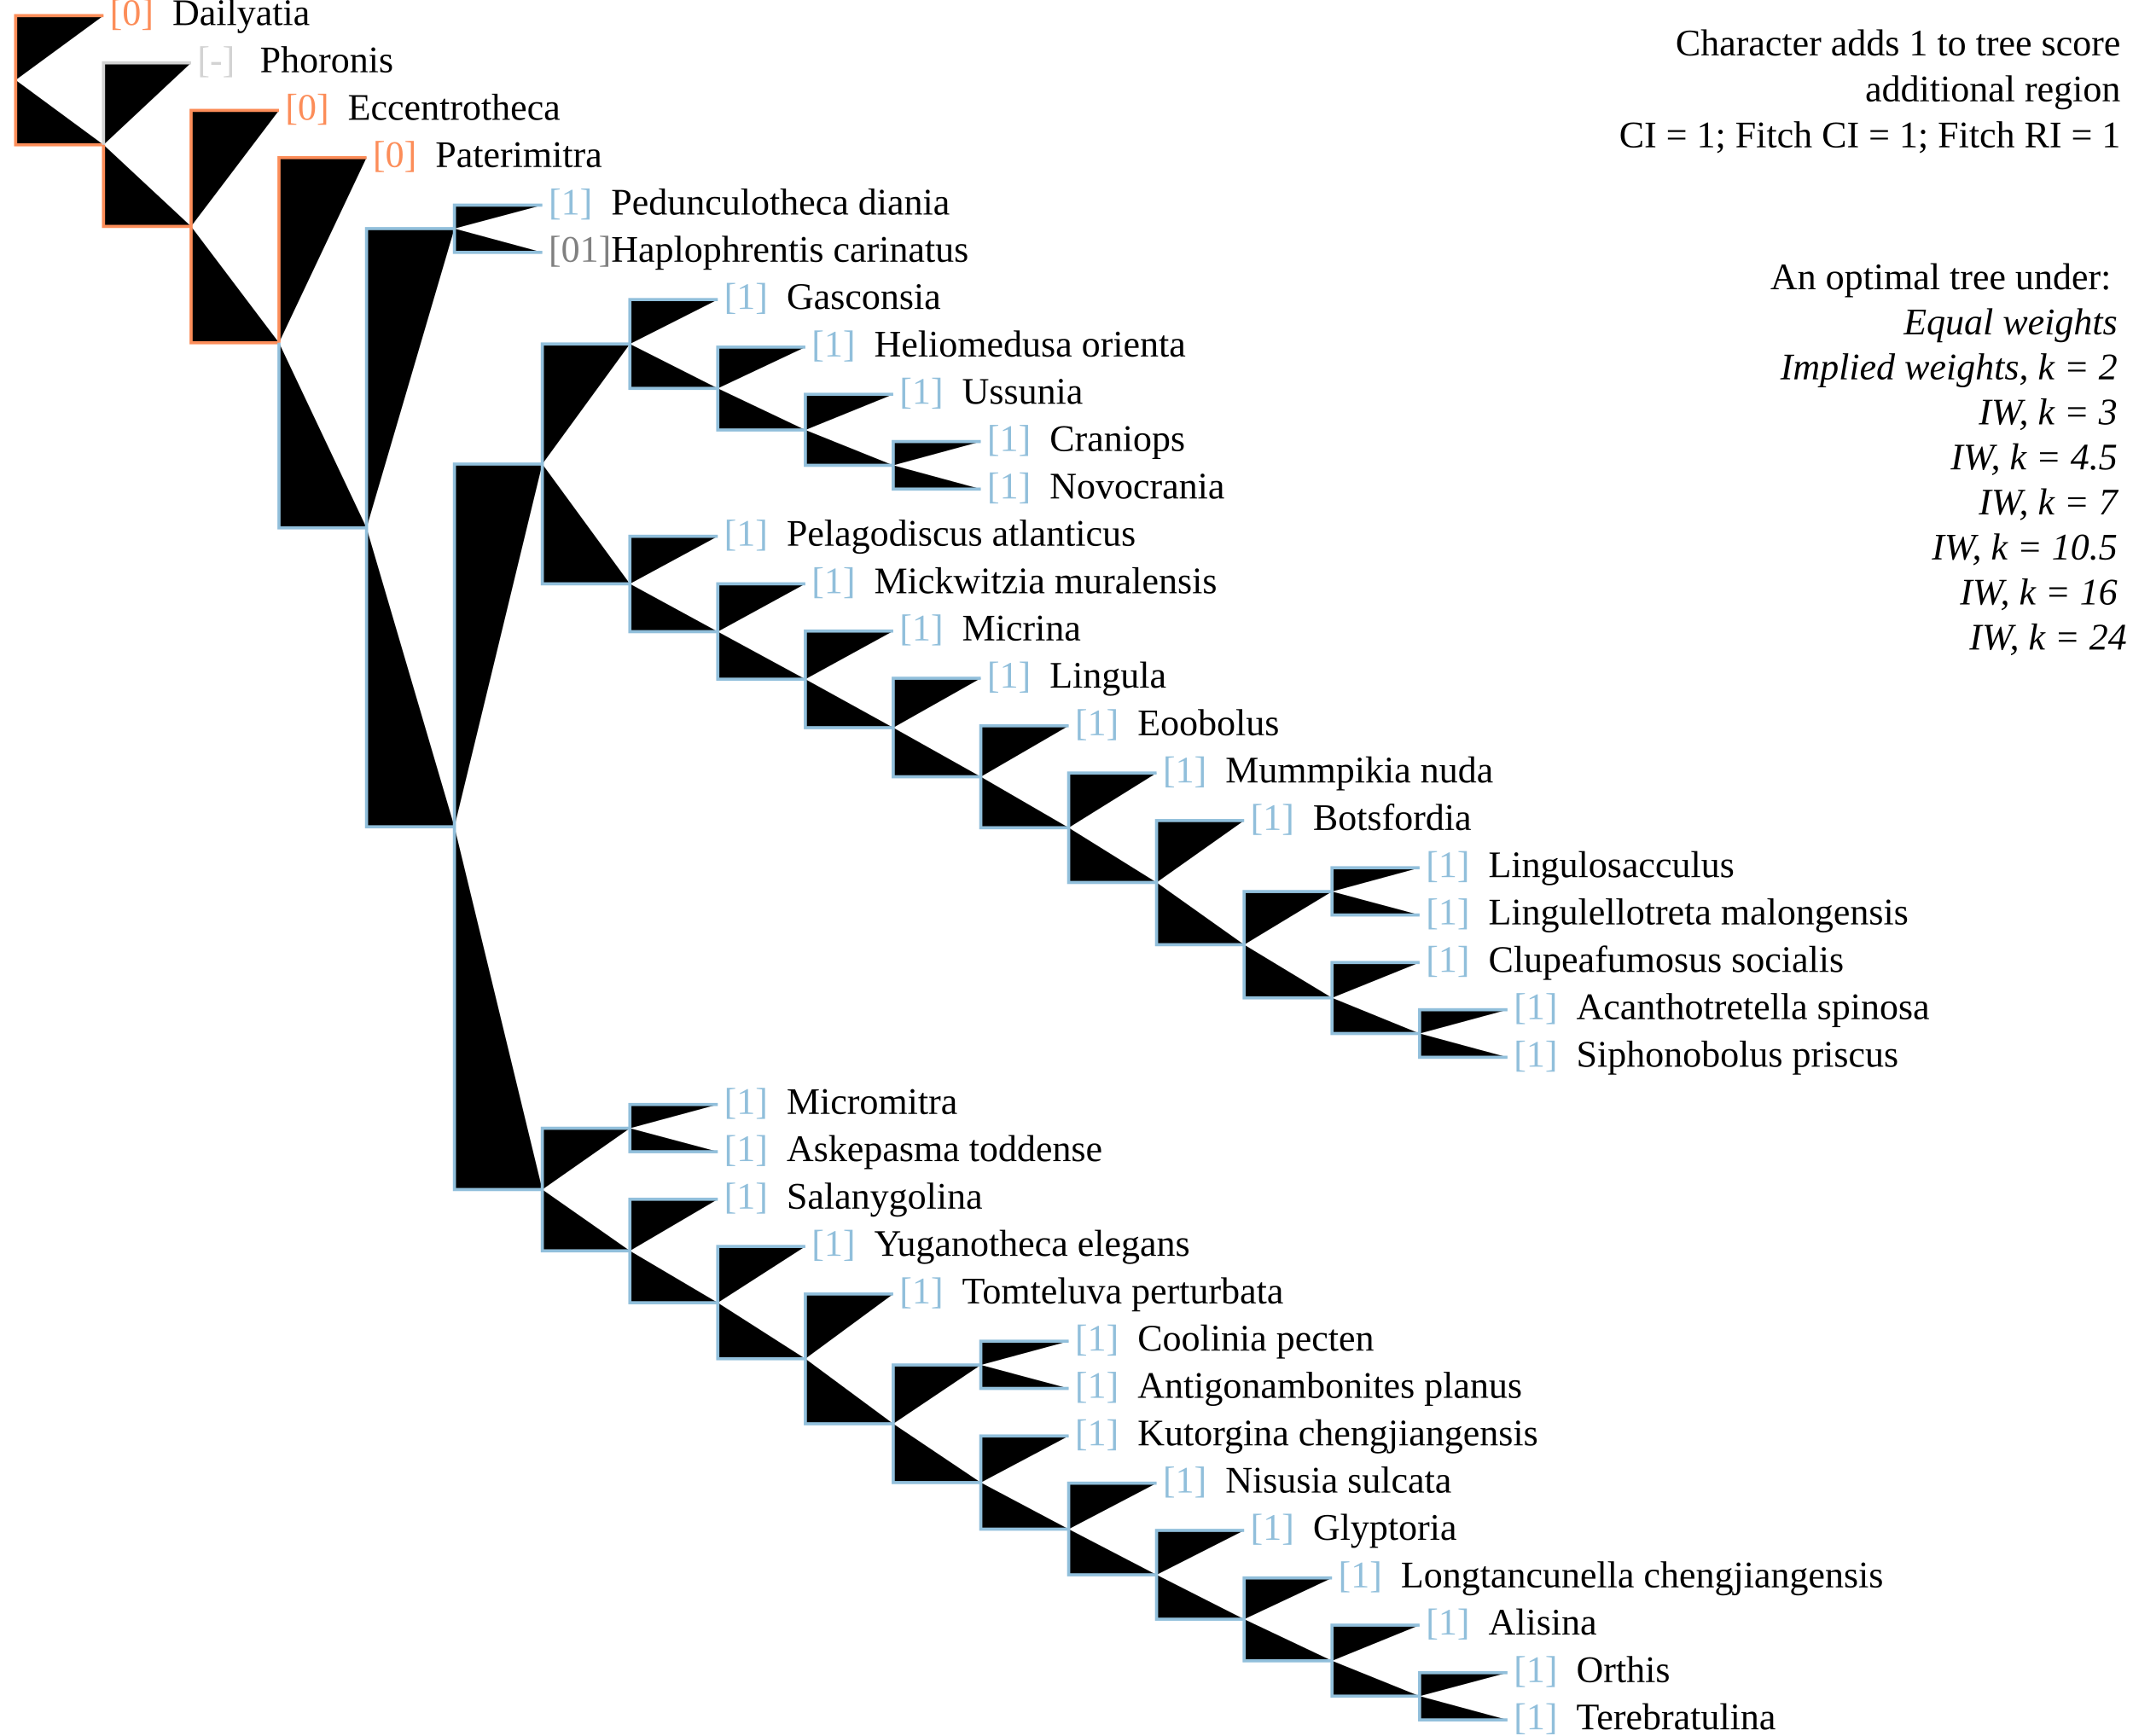
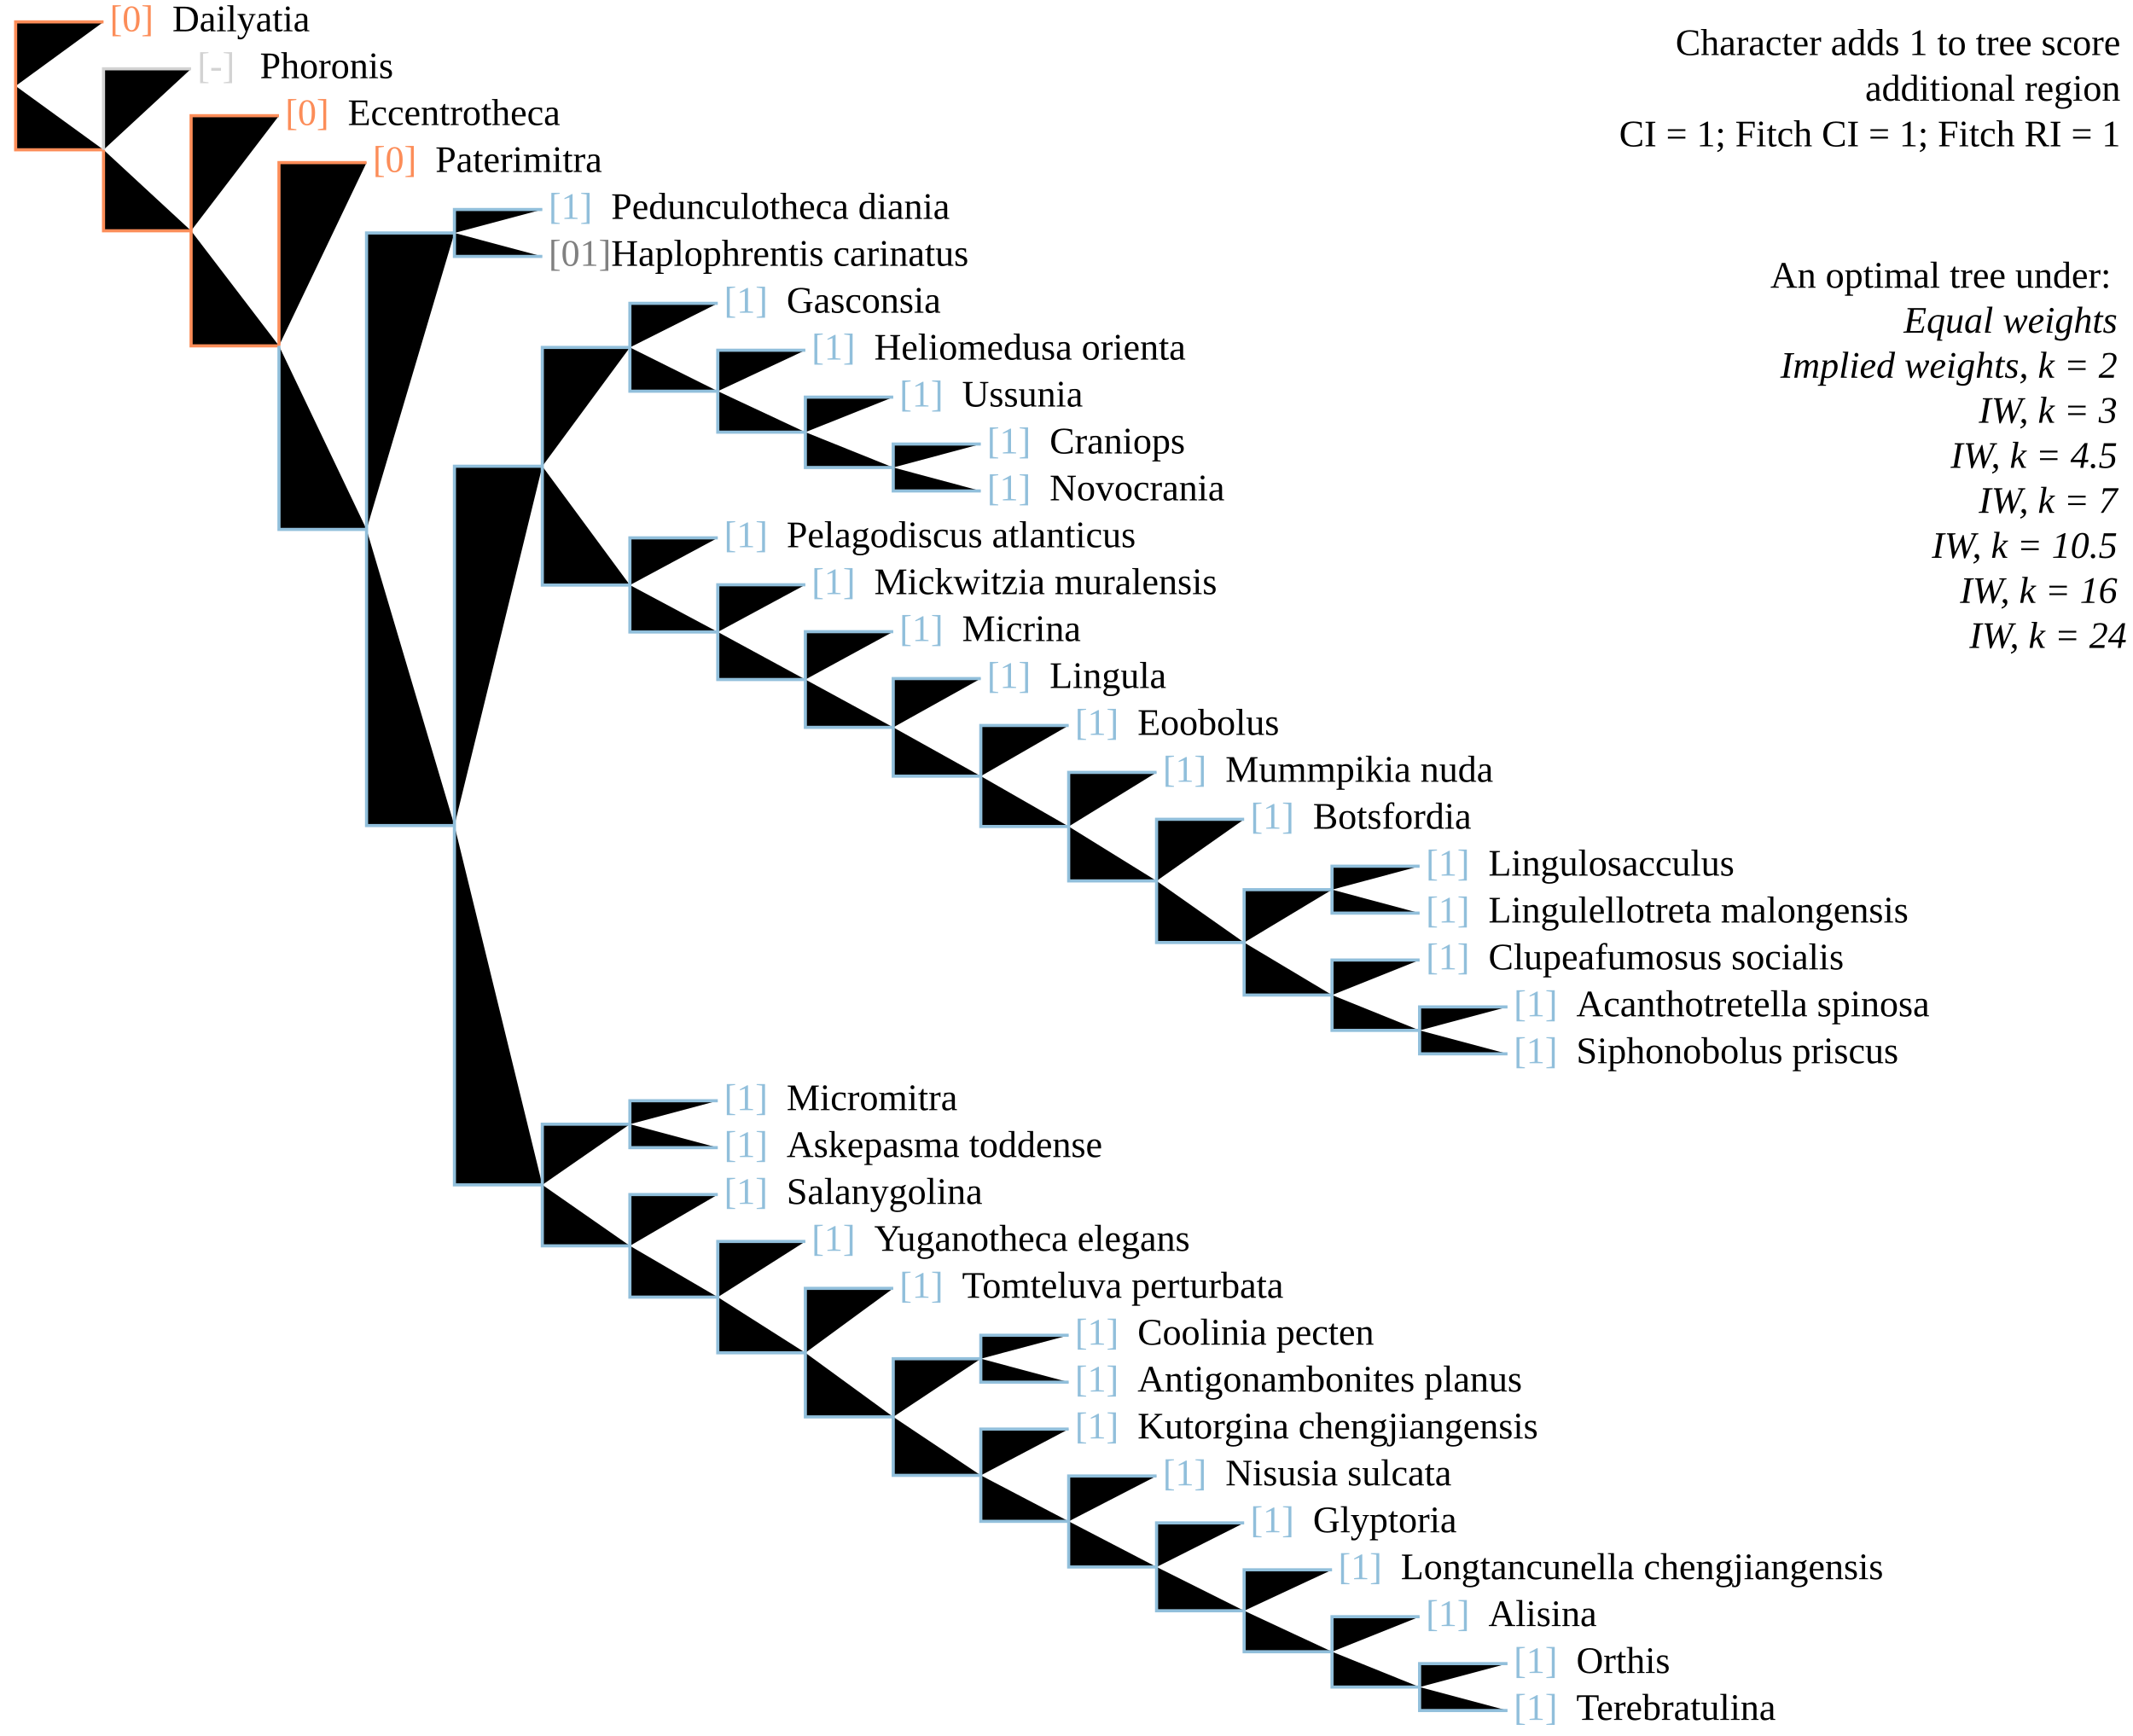
<svg xmlns="http://www.w3.org/2000/svg" version="1.1" width="682" height="555" class="tree" char="3">
-   <text x="678" y="17.7" text-anchor="end" class="stepsLabel">Character adds <tspan class="score">1</tspan> to tree score</text>
-   <text x="678" y="32.4" text-anchor="end" class="stepsLabel">
+   <text x="678" y="17.6" text-anchor="end" class="stepsLabel">Character adds <tspan class="score">1</tspan> to tree score</text>
+   <text x="678" y="32.2" text-anchor="end" class="stepsLabel">
    <tspan class="score" /> additional region</text>
-   <text x="678" y="47.1" text-anchor="end" class="stepsLabel">CI = 1; Fitch CI = 1; Fitch RI = 1</text>
-   <text x="678" y="76.5" text-anchor="end" class="stepsLabel">
+   <text x="678" y="46.8" text-anchor="end" class="stepsLabel">CI = 1; Fitch CI = 1; Fitch RI = 1</text>
+   <text x="678" y="76" text-anchor="end" class="stepsLabel">
    <tspan dy="16">An optimal tree under:</tspan>
    <tspan x="680" style="font-style:italic" class="thisAn" dy="1.2em">Equal weights</tspan>
    <tspan x="680" style="font-style:italic" class="notThisAn" dy="1.2em">Implied weights, k = 2</tspan>
    <tspan x="680" style="font-style:italic" class="notThisAn" dy="1.2em">IW, k = 3</tspan>
    <tspan x="680" style="font-style:italic" class="notThisAn" dy="1.2em">IW, k = 4.5</tspan>
    <tspan x="680" style="font-style:italic" class="notThisAn" dy="1.2em">IW, k = 7</tspan>
    <tspan x="680" style="font-style:italic" class="notThisAn" dy="1.2em">IW, k = 10.5</tspan>
    <tspan x="680" style="font-style:italic" class="notThisAn" dy="1.2em">IW, k = 16</tspan>
    <tspan x="680" style="font-style:italic" class="notThisAn" dy="1.2em">IW, k = 24</tspan>
  </text>
-   <text x="35.1" y="8" fill="#fc8d59" class="flag">[0]</text>
-   <text x="55.1" y="8" class="taxonLabel">Dailyatia</text>
-   <text x="91.2" y="38.3" fill="#fc8d59" class="flag">[0]</text>
-   <text x="111.2" y="38.3" class="taxonLabel">Eccentrotheca</text>
-   <text x="63.1" y="23.1" fill="lightgrey" class="flag">[-]</text>
-   <text x="83.1" y="23.1" class="taxonLabel">Phoronis</text>
-   <text x="119.2" y="53.4" fill="#fc8d59" class="flag">[0]</text>
-   <text x="139.2" y="53.4" class="taxonLabel">Paterimitra</text>
-   <text x="175.4" y="68.6" fill="#91bfdb" class="flag">[1]</text>
-   <text x="195.4" y="68.6" class="taxonLabel">Pedunculotheca diania</text>
-   <text x="175.4" y="83.7" fill="grey" class="flag">[01]</text>
-   <text x="195.4" y="83.7" class="taxonLabel">Haplophrentis carinatus</text>
-   <text x="231.5" y="98.8" fill="#91bfdb" class="flag">[1]</text>
-   <text x="251.5" y="98.8" class="taxonLabel">Gasconsia</text>
-   <text x="259.5" y="114" fill="#91bfdb" class="flag">[1]</text>
-   <text x="279.5" y="114" class="taxonLabel">Heliomedusa orienta</text>
-   <text x="287.6" y="129.1" fill="#91bfdb" class="flag">[1]</text>
-   <text x="307.6" y="129.1" class="taxonLabel">Ussunia</text>
-   <text x="315.6" y="144.2" fill="#91bfdb" class="flag">[1]</text>
-   <text x="335.6" y="144.2" class="taxonLabel">Craniops</text>
-   <text x="315.6" y="159.4" fill="#91bfdb" class="flag">[1]</text>
-   <text x="335.6" y="159.4" class="taxonLabel">Novocrania</text>
-   <text x="231.5" y="174.5" fill="#91bfdb" class="flag">[1]</text>
-   <text x="251.5" y="174.5" class="taxonLabel">Pelagodiscus atlanticus</text>
-   <text x="259.5" y="189.7" fill="#91bfdb" class="flag">[1]</text>
-   <text x="279.5" y="189.7" class="taxonLabel">Mickwitzia muralensis</text>
-   <text x="287.6" y="204.8" fill="#91bfdb" class="flag">[1]</text>
-   <text x="307.6" y="204.8" class="taxonLabel">Micrina</text>
-   <text x="315.6" y="219.9" fill="#91bfdb" class="flag">[1]</text>
-   <text x="335.6" y="219.9" class="taxonLabel">Lingula</text>
-   <text x="343.7" y="235.1" fill="#91bfdb" class="flag">[1]</text>
-   <text x="363.7" y="235.1" class="taxonLabel">Eoobolus</text>
-   <text x="371.8" y="250.2" fill="#91bfdb" class="flag">[1]</text>
-   <text x="391.8" y="250.2" class="taxonLabel">Mummpikia nuda</text>
-   <text x="399.8" y="265.4" fill="#91bfdb" class="flag">[1]</text>
-   <text x="419.8" y="265.4" class="taxonLabel">Botsfordia</text>
-   <text x="455.9" y="280.5" fill="#91bfdb" class="flag">[1]</text>
-   <text x="475.9" y="280.5" class="taxonLabel">Lingulosacculus</text>
-   <text x="455.9" y="295.6" fill="#91bfdb" class="flag">[1]</text>
-   <text x="475.9" y="295.6" class="taxonLabel">Lingulellotreta malongensis</text>
-   <text x="455.9" y="310.8" fill="#91bfdb" class="flag">[1]</text>
-   <text x="475.9" y="310.8" class="taxonLabel">Clupeafumosus socialis</text>
-   <text x="484" y="325.9" fill="#91bfdb" class="flag">[1]</text>
-   <text x="504" y="325.9" class="taxonLabel">Acanthotretella spinosa</text>
-   <text x="484" y="341.1" fill="#91bfdb" class="flag">[1]</text>
-   <text x="504" y="341.1" class="taxonLabel">Siphonobolus priscus</text>
-   <text x="231.5" y="371.3" fill="#91bfdb" class="flag">[1]</text>
-   <text x="251.5" y="371.3" class="taxonLabel">Askepasma toddense</text>
-   <text x="231.5" y="356.2" fill="#91bfdb" class="flag">[1]</text>
-   <text x="251.5" y="356.2" class="taxonLabel">Micromitra</text>
-   <text x="231.5" y="386.5" fill="#91bfdb" class="flag">[1]</text>
-   <text x="251.5" y="386.5" class="taxonLabel">Salanygolina</text>
-   <text x="287.6" y="416.8" fill="#91bfdb" class="flag">[1]</text>
-   <text x="307.6" y="416.8" class="taxonLabel">Tomteluva perturbata</text>
-   <text x="259.5" y="401.6" fill="#91bfdb" class="flag">[1]</text>
-   <text x="279.5" y="401.6" class="taxonLabel">Yuganotheca elegans</text>
-   <text x="343.7" y="462.2" fill="#91bfdb" class="flag">[1]</text>
-   <text x="363.7" y="462.2" class="taxonLabel">Kutorgina chengjiangensis</text>
-   <text x="371.8" y="477.3" fill="#91bfdb" class="flag">[1]</text>
-   <text x="391.8" y="477.3" class="taxonLabel">Nisusia sulcata</text>
-   <text x="399.8" y="492.4" fill="#91bfdb" class="flag">[1]</text>
-   <text x="419.8" y="492.4" class="taxonLabel">Glyptoria</text>
-   <text x="427.9" y="507.6" fill="#91bfdb" class="flag">[1]</text>
-   <text x="447.9" y="507.6" class="taxonLabel">Longtancunella chengjiangensis</text>
-   <text x="455.9" y="522.7" fill="#91bfdb" class="flag">[1]</text>
-   <text x="475.9" y="522.7" class="taxonLabel">Alisina</text>
-   <text x="484" y="537.9" fill="#91bfdb" class="flag">[1]</text>
-   <text x="504" y="537.9" class="taxonLabel">Orthis</text>
-   <text x="484" y="553" fill="#91bfdb" class="flag">[1]</text>
-   <text x="504" y="553" class="taxonLabel">Terebratulina</text>
-   <text x="343.7" y="431.9" fill="#91bfdb" class="flag">[1]</text>
-   <text x="363.7" y="431.9" class="taxonLabel">Coolinia pecten</text>
-   <text x="343.7" y="447" fill="#91bfdb" class="flag">[1]</text>
-   <text x="363.7" y="447" class="taxonLabel">Antigonambonites planus</text>
-   <path d="M5,25.6V5H33.1M5,25.6V46.3H33.1M33.1,46.3V72.4H61.1M61.1,72.4V35.3H89.2M61.1,72.4V109.6H89.2M89.2,109.6V50.4H117.2" stroke="#fc8d59" />
-   <path d="M33.1,46.3V20.1H61.1" stroke="lightgrey" class="inapplicable" />
-   <path d="M89.2,109.6V168.8H117.2M117.2,168.8V73.1H145.3M145.3,73.1V65.6H173.4M145.3,73.1V80.7H173.4M117.2,168.8V264.4H145.3M145.3,264.4V148.4H173.4M173.4,148.4V110H201.4M201.4,110V95.8H229.5M201.4,110V124.2H229.5M229.5,124.2V111H257.5M229.5,124.2V137.5H257.5M257.5,137.5V126.1H285.6M257.5,137.5V148.8H285.6M285.6,148.8V141.2H313.6M285.6,148.8V156.4H313.6M173.4,148.4V186.7H201.4M201.4,186.7V171.5H229.5M201.4,186.7V202H229.5M229.5,202V186.7H257.5M229.5,202V217.2H257.5M257.5,217.2V201.8H285.6M257.5,217.2V232.7H285.6M285.6,232.7V216.9H313.6M285.6,232.7V248.4H313.6M313.6,248.4V232.1H341.7M313.6,248.4V264.7H341.7M341.7,264.7V247.2H369.8M341.7,264.7V282.2H369.8M369.8,282.2V262.4H397.8M369.8,282.2V302.1H397.8M397.8,302.1V285.1H425.9M425.9,285.1V277.5H453.9M425.9,285.1V292.6H453.9M397.8,302.1V319.1H425.9M425.9,319.1V307.8H453.9M425.9,319.1V330.5H453.9M453.9,330.5V322.9H482M453.9,330.5V338.1H482M145.3,264.4V380.4H173.4M173.4,380.4V360.8H201.4M201.4,360.8V353.2H229.5M201.4,360.8V368.3H229.5M173.4,380.4V400H201.4M201.4,400V383.5H229.5M201.4,400V416.6H229.5M229.5,416.6V398.6H257.5M229.5,416.6V434.5H257.5M257.5,434.5V413.8H285.6M257.5,434.5V455.3H285.6M285.6,455.3V436.5H313.6M313.6,436.5V428.9H341.7M313.6,436.5V444H341.7M285.6,455.3V474.1H313.6M313.6,474.1V459.2H341.7M313.6,474.1V489H341.7M341.7,489V474.3H369.8M341.7,489V503.6H369.8M369.8,503.6V489.4H397.8M369.8,503.6V517.8H397.8M397.8,517.8V504.6H425.9M397.8,517.8V531.1H425.9M425.9,531.1V519.7H453.9M425.9,531.1V542.4H453.9M453.9,542.4V534.9H482M453.9,542.4V550H482" stroke="#91bfdb" />
+   <text x="35.1" y="10" fill="#fc8d59" class="flag">[0]</text>
+   <text x="55.1" y="10" class="taxonLabel">Dailyatia</text>
+   <text x="91.2" y="40" fill="#fc8d59" class="flag">[0]</text>
+   <text x="111.2" y="40" class="taxonLabel">Eccentrotheca</text>
+   <text x="63.1" y="25" fill="lightgrey" class="flag">[-]</text>
+   <text x="83.1" y="25" class="taxonLabel">Phoronis</text>
+   <text x="119.2" y="55" fill="#fc8d59" class="flag">[0]</text>
+   <text x="139.2" y="55" class="taxonLabel">Paterimitra</text>
+   <text x="175.4" y="70" fill="#91bfdb" class="flag">[1]</text>
+   <text x="195.4" y="70" class="taxonLabel">Pedunculotheca diania</text>
+   <text x="175.4" y="85" fill="grey" class="flag">[01]</text>
+   <text x="195.4" y="85" class="taxonLabel">Haplophrentis carinatus</text>
+   <text x="231.5" y="100" fill="#91bfdb" class="flag">[1]</text>
+   <text x="251.5" y="100" class="taxonLabel">Gasconsia</text>
+   <text x="259.5" y="115" fill="#91bfdb" class="flag">[1]</text>
+   <text x="279.5" y="115" class="taxonLabel">Heliomedusa orienta</text>
+   <text x="287.6" y="130" fill="#91bfdb" class="flag">[1]</text>
+   <text x="307.6" y="130" class="taxonLabel">Ussunia</text>
+   <text x="315.6" y="145" fill="#91bfdb" class="flag">[1]</text>
+   <text x="335.6" y="145" class="taxonLabel">Craniops</text>
+   <text x="315.6" y="160" fill="#91bfdb" class="flag">[1]</text>
+   <text x="335.6" y="160" class="taxonLabel">Novocrania</text>
+   <text x="231.5" y="175" fill="#91bfdb" class="flag">[1]</text>
+   <text x="251.5" y="175" class="taxonLabel">Pelagodiscus atlanticus</text>
+   <text x="259.5" y="190" fill="#91bfdb" class="flag">[1]</text>
+   <text x="279.5" y="190" class="taxonLabel">Mickwitzia muralensis</text>
+   <text x="287.6" y="205" fill="#91bfdb" class="flag">[1]</text>
+   <text x="307.6" y="205" class="taxonLabel">Micrina</text>
+   <text x="315.6" y="220" fill="#91bfdb" class="flag">[1]</text>
+   <text x="335.6" y="220" class="taxonLabel">Lingula</text>
+   <text x="343.7" y="235" fill="#91bfdb" class="flag">[1]</text>
+   <text x="363.7" y="235" class="taxonLabel">Eoobolus</text>
+   <text x="371.8" y="250" fill="#91bfdb" class="flag">[1]</text>
+   <text x="391.8" y="250" class="taxonLabel">Mummpikia nuda</text>
+   <text x="399.8" y="265" fill="#91bfdb" class="flag">[1]</text>
+   <text x="419.8" y="265" class="taxonLabel">Botsfordia</text>
+   <text x="455.9" y="280" fill="#91bfdb" class="flag">[1]</text>
+   <text x="475.9" y="280" class="taxonLabel">Lingulosacculus</text>
+   <text x="455.9" y="295" fill="#91bfdb" class="flag">[1]</text>
+   <text x="475.9" y="295" class="taxonLabel">Lingulellotreta malongensis</text>
+   <text x="455.9" y="310" fill="#91bfdb" class="flag">[1]</text>
+   <text x="475.9" y="310" class="taxonLabel">Clupeafumosus socialis</text>
+   <text x="484" y="325" fill="#91bfdb" class="flag">[1]</text>
+   <text x="504" y="325" class="taxonLabel">Acanthotretella spinosa</text>
+   <text x="484" y="340" fill="#91bfdb" class="flag">[1]</text>
+   <text x="504" y="340" class="taxonLabel">Siphonobolus priscus</text>
+   <text x="231.5" y="370" fill="#91bfdb" class="flag">[1]</text>
+   <text x="251.5" y="370" class="taxonLabel">Askepasma toddense</text>
+   <text x="231.5" y="355" fill="#91bfdb" class="flag">[1]</text>
+   <text x="251.5" y="355" class="taxonLabel">Micromitra</text>
+   <text x="231.5" y="385" fill="#91bfdb" class="flag">[1]</text>
+   <text x="251.5" y="385" class="taxonLabel">Salanygolina</text>
+   <text x="287.6" y="415" fill="#91bfdb" class="flag">[1]</text>
+   <text x="307.6" y="415" class="taxonLabel">Tomteluva perturbata</text>
+   <text x="259.5" y="400" fill="#91bfdb" class="flag">[1]</text>
+   <text x="279.5" y="400" class="taxonLabel">Yuganotheca elegans</text>
+   <text x="343.7" y="460" fill="#91bfdb" class="flag">[1]</text>
+   <text x="363.7" y="460" class="taxonLabel">Kutorgina chengjiangensis</text>
+   <text x="371.8" y="475" fill="#91bfdb" class="flag">[1]</text>
+   <text x="391.8" y="475" class="taxonLabel">Nisusia sulcata</text>
+   <text x="399.8" y="490" fill="#91bfdb" class="flag">[1]</text>
+   <text x="419.8" y="490" class="taxonLabel">Glyptoria</text>
+   <text x="427.9" y="505" fill="#91bfdb" class="flag">[1]</text>
+   <text x="447.9" y="505" class="taxonLabel">Longtancunella chengjiangensis</text>
+   <text x="455.9" y="520" fill="#91bfdb" class="flag">[1]</text>
+   <text x="475.9" y="520" class="taxonLabel">Alisina</text>
+   <text x="484" y="535" fill="#91bfdb" class="flag">[1]</text>
+   <text x="504" y="535" class="taxonLabel">Orthis</text>
+   <text x="484" y="550" fill="#91bfdb" class="flag">[1]</text>
+   <text x="504" y="550" class="taxonLabel">Terebratulina</text>
+   <text x="343.7" y="430" fill="#91bfdb" class="flag">[1]</text>
+   <text x="363.7" y="430" class="taxonLabel">Coolinia pecten</text>
+   <text x="343.7" y="445" fill="#91bfdb" class="flag">[1]</text>
+   <text x="363.7" y="445" class="taxonLabel">Antigonambonites planus</text>
+   <path d="M5,27.5V7H33.1M5,27.5V47.9H33.1M33.1,47.9V73.8H61.1M61.1,73.8V37H89.2M61.1,73.8V110.6H89.2M89.2,110.6V52H117.2" stroke="#fc8d59" />
+   <path d="M33.1,47.9V22H61.1" stroke="lightgrey" class="inapplicable" />
+   <path d="M89.2,110.6V169.3H117.2M117.2,169.3V74.5H145.3M145.3,74.5V67H173.4M145.3,74.5V82H173.4M117.2,169.3V264H145.3M145.3,264V149.1H173.4M173.4,149.1V111.1H201.4M201.4,111.1V97H229.5M201.4,111.1V125.1H229.5M229.5,125.1V112H257.5M229.5,125.1V138.2H257.5M257.5,138.2V127H285.6M257.5,138.2V149.5H285.6M285.6,149.5V142H313.6M285.6,149.5V157H313.6M173.4,149.1V187.1H201.4M201.4,187.1V172H229.5M201.4,187.1V202.1H229.5M229.5,202.1V187H257.5M229.5,202.1V217.3H257.5M257.5,217.3V202H285.6M257.5,217.3V232.6H285.6M285.6,232.6V217H313.6M285.6,232.6V248.2H313.6M313.6,248.2V232H341.7M313.6,248.2V264.3H341.7M341.7,264.3V247H369.8M341.7,264.3V281.7H369.8M369.8,281.7V262H397.8M369.8,281.7V301.4H397.8M397.8,301.4V284.5H425.9M425.9,284.5V277H453.9M425.9,284.5V292H453.9M397.8,301.4V318.2H425.9M425.9,318.2V307H453.9M425.9,318.2V329.5H453.9M453.9,329.5V322H482M453.9,329.5V337H482M145.3,264V378.9H173.4M173.4,378.9V359.5H201.4M201.4,359.5V352H229.5M201.4,359.5V367H229.5M173.4,378.9V398.4H201.4M201.4,398.4V382H229.5M201.4,398.4V414.8H229.5M229.5,414.8V397H257.5M229.5,414.8V432.6H257.5M257.5,432.6V412H285.6M257.5,432.6V453.1H285.6M285.6,453.1V434.5H313.6M313.6,434.5V427H341.7M313.6,434.5V442H341.7M285.6,453.1V471.8H313.6M313.6,471.8V457H341.7M313.6,471.8V486.5H341.7M341.7,486.5V472H369.8M341.7,486.5V501.1H369.8M369.8,501.1V487H397.8M369.8,501.1V515.1H397.8M397.8,515.1V502H425.9M397.8,515.1V528.2H425.9M425.9,528.2V517H453.9M425.9,528.2V539.5H453.9M453.9,539.5V532H482M453.9,539.5V547H482" stroke="#91bfdb" />
</svg>
